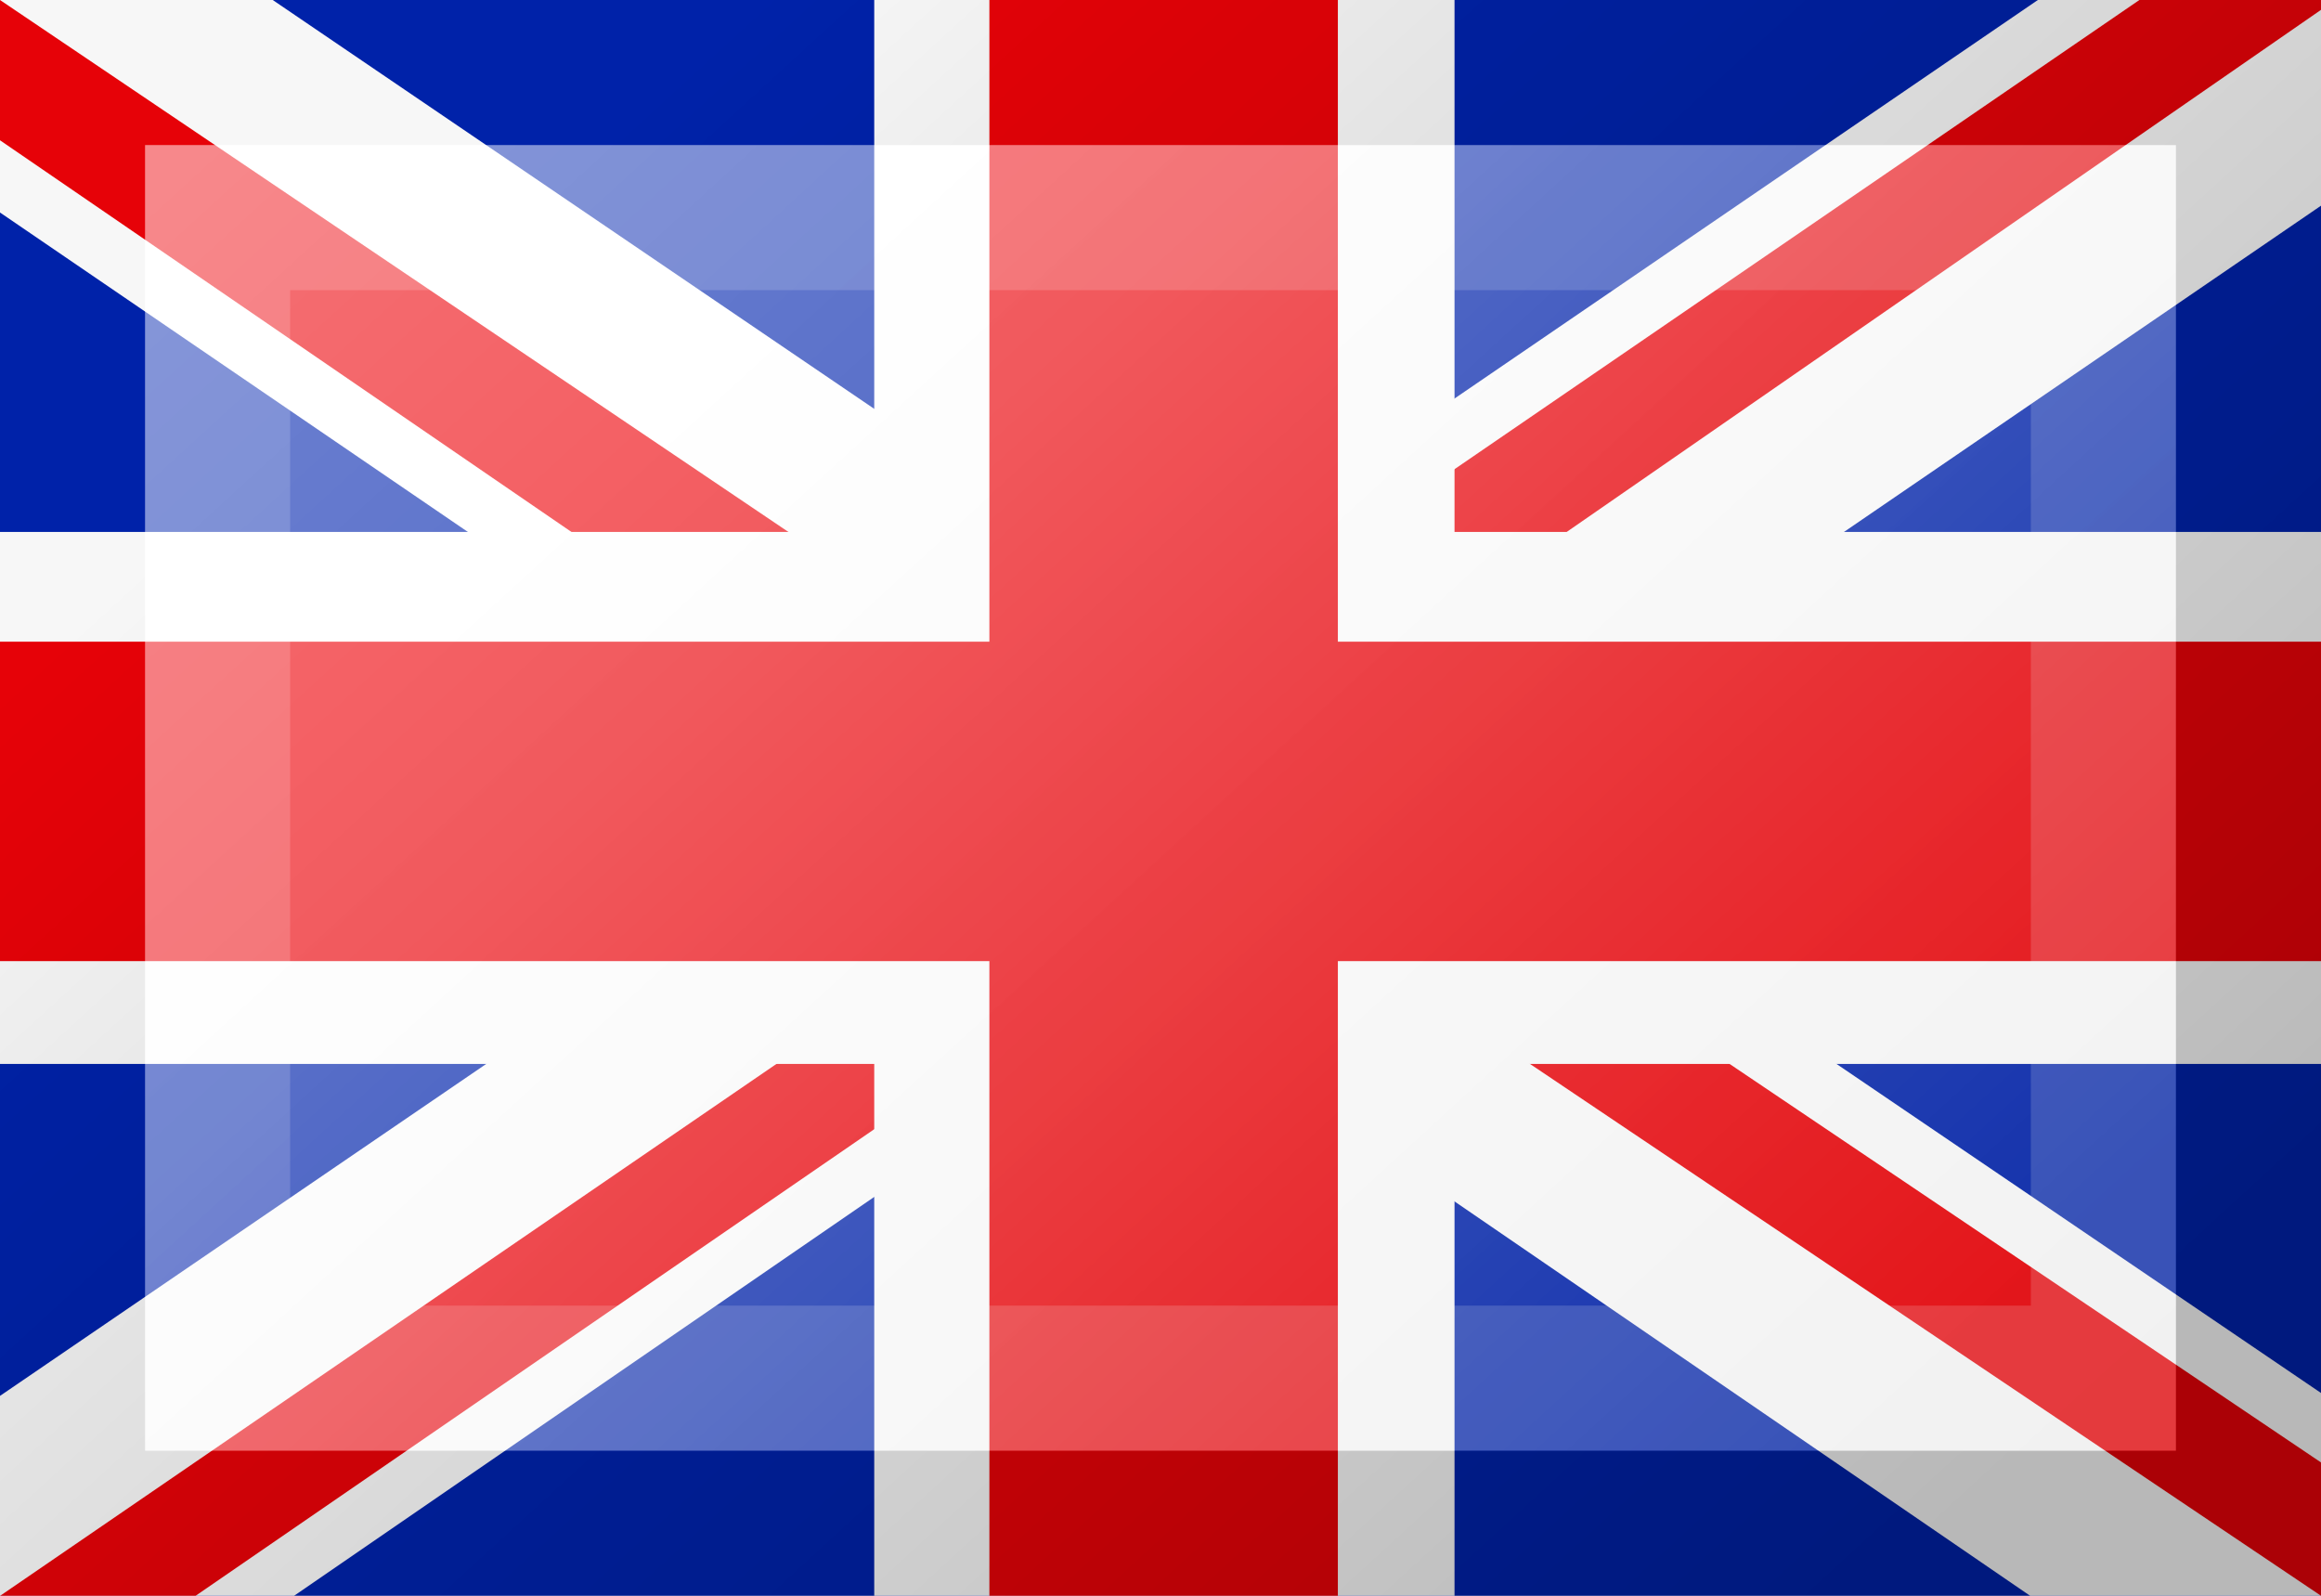
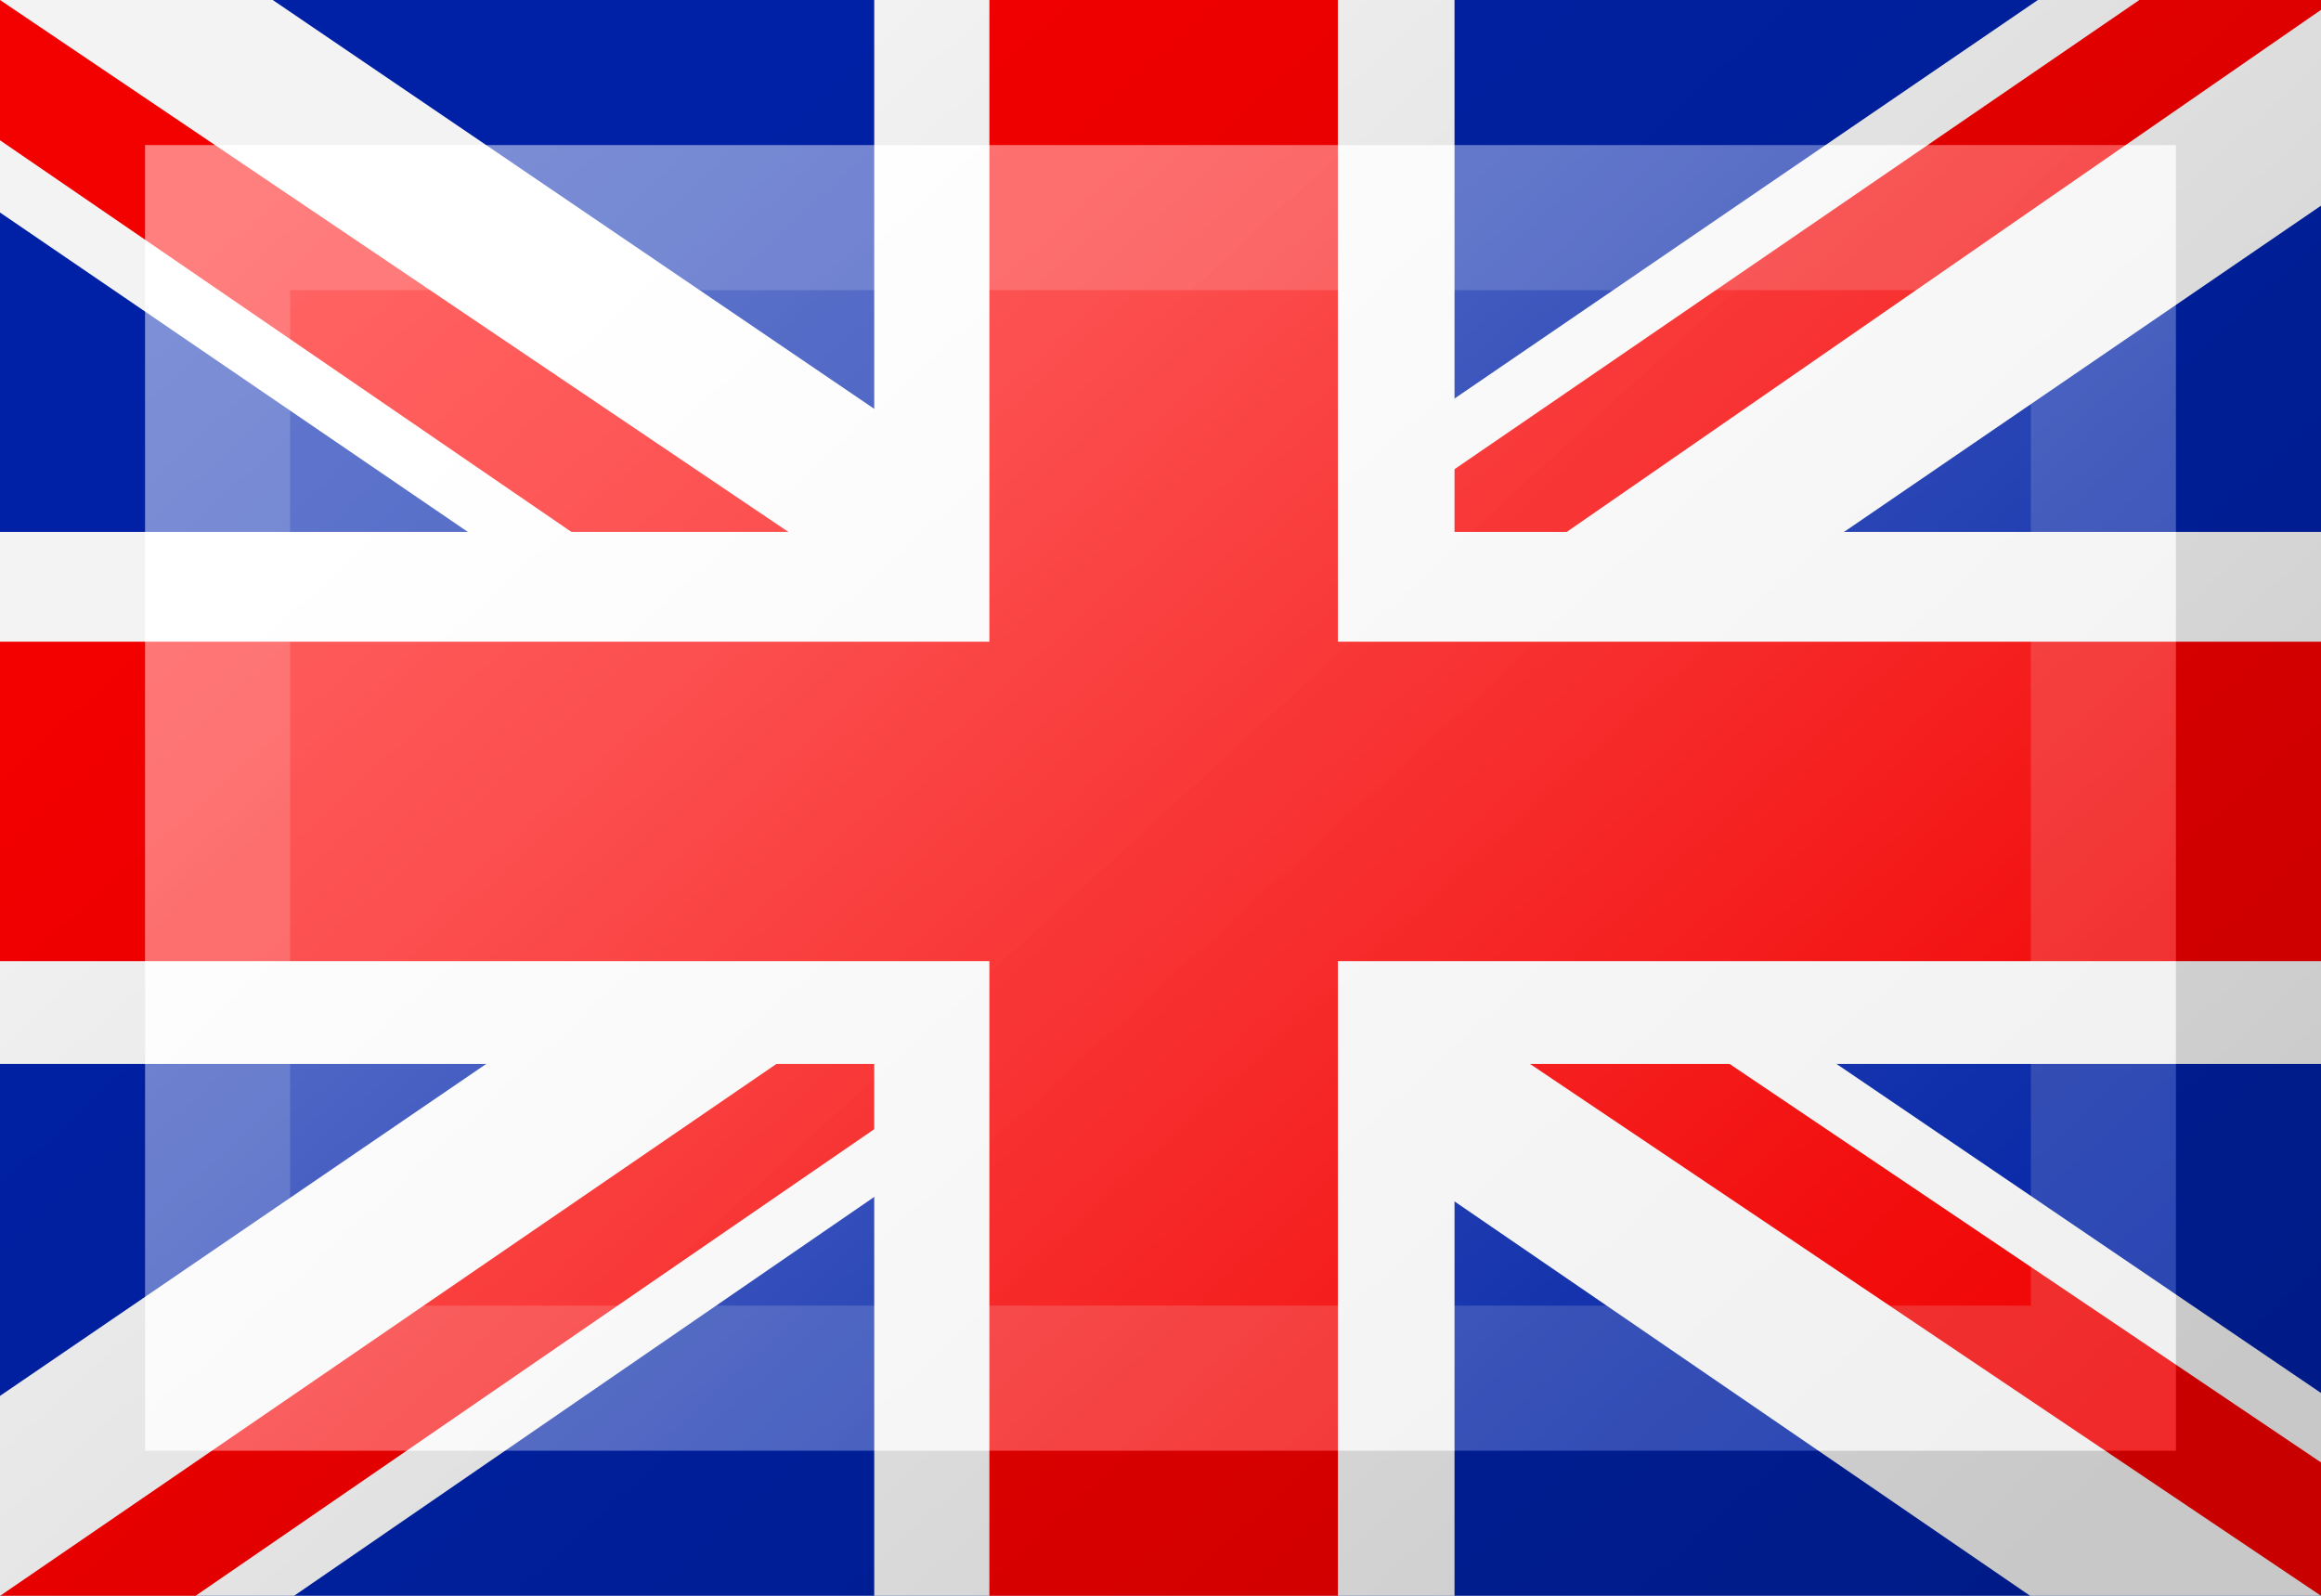
<svg xmlns="http://www.w3.org/2000/svg" width="16" height="11" viewBox="0 0 16 11">
  <defs>
-     <linearGradient id="fsh-gloss" gradientUnits="userSpaceOnUse" x1="1.005" y1="1.097" x2="10.763" y2="11.752">
-       <stop offset="0.000" stop-color="#fff" stop-opacity="0.439" />
-       <stop offset="0.363" stop-color="#fff" stop-opacity="0.347" />
-       <stop offset="0.822" stop-color="#fff" stop-opacity="0.150" />
-       <stop offset="1.000" stop-color="#fff" stop-opacity="0.082" />
+     <linearGradient id="fsh-gloss" gradientUnits="userSpaceOnUse" x1="1.352" y1="1.476" x2="11.384" y2="12.430">
+       <stop offset="0.000" stop-color="#fff" stop-opacity="0.400" />
+       <stop offset="0.308" stop-color="#fff" stop-opacity="0.314" />
+       <stop offset="0.856" stop-color="#fff" stop-opacity="0.061" />
+       <stop offset="1.000" stop-color="#fff" stop-opacity="0.021" />
    </linearGradient>
-     <linearGradient id="fsh-shade" gradientUnits="userSpaceOnUse" x1="3.338" y1="3.645" x2="11.482" y2="12.537">
+     <linearGradient id="fsh-shade" gradientUnits="userSpaceOnUse" x1="2.739" y1="2.991" x2="11.482" y2="12.537">
      <stop offset="0.000" stop-color="#000" stop-opacity="0.000" />
-       <stop offset="1.000" stop-color="#000" stop-opacity="0.054" />
+       <stop offset="1.000" stop-color="#000" stop-opacity="0.060" />
    </linearGradient>
-     <linearGradient id="fsh-edge" gradientUnits="userSpaceOnUse" x1="2.330" y1="2.544" x2="11.428" y2="12.478">
-       <stop offset="0.000" stop-color="#000" stop-opacity="0.030" />
-       <stop offset="0.275" stop-color="#000" stop-opacity="0.105" />
-       <stop offset="1.000" stop-color="#000" stop-opacity="0.280" />
+     <linearGradient id="fsh-edge" gradientUnits="userSpaceOnUse" x1="2.625" y1="2.866" x2="11.802" y2="12.886">
+       <stop offset="0.000" stop-color="#000" stop-opacity="0.048" />
+       <stop offset="0.295" stop-color="#000" stop-opacity="0.094" />
+       <stop offset="1.000" stop-color="#000" stop-opacity="0.217" />
    </linearGradient>
    <clipPath id="fsh-clip">
      <rect width="16" height="11" />
    </clipPath>
  </defs>
  <g clip-path="url(#fsh-clip)">
    <g transform="scale(1.04447 0.95743)">
      <path fill="#0023ae" d="M0 0h15.32v11.49H0z" />
      <path fill="#fff" d="m1.8 0 5.84 4.33L13.45 0h1.87v1.48L9.57 5.77l5.75 4.26v1.46H13.4L7.66 7.2l-5.72 4.29H0v-1.44l5.72-4.26L0 1.53V0z" />
-       <path fill="#ed0208" d="m10.15 6.73 5.17 3.8v.96L8.83 6.73zm-4.41.47.15.84-4.6 3.45H0zM15.32 0v.07l-5.96 4.5.05-1.05L14.12 0zM0 0l5.72 4.21H4.28L0 1.01z" />
+       <path fill="red" d="m10.15 6.73 5.17 3.8v.96L8.83 6.73zm-4.41.47.15.84-4.6 3.45H0zM15.32 0v.07l-5.96 4.5.05-1.05L14.12 0zM0 0l5.72 4.21H4.28L0 1.01z" />
      <path fill="#fff" d="M5.77 0v11.49H9.6V0zM0 3.83v3.83h15.32V3.83z" />
-       <path fill="#ed0208" d="M0 4.62v2.3h15.32v-2.3zM6.53 0v11.49h2.3V0z" />
+       <path fill="red" d="M0 4.62v2.3h15.32v-2.3zM6.53 0v11.49h2.3V0z" />
    </g>
    <rect x="1" y="1" width="14" height="9" fill="url(#fsh-gloss)" />
-     <path d="M1 1h14v9H1zM2 2v7h12V2z" fill="#fff" fill-opacity="0.166" fill-rule="evenodd" />
+     <path d="M1 1h14v9H1zM2 2v7h12V2z" fill="#fff" fill-opacity="0.164" fill-rule="evenodd" />
    <rect x="1" y="1" width="14" height="9" fill="url(#fsh-shade)" />
    <path d="M0 0h16v11H0zM1 1v9h14V1z" fill="url(#fsh-edge)" fill-rule="evenodd" />
  </g>
</svg>
